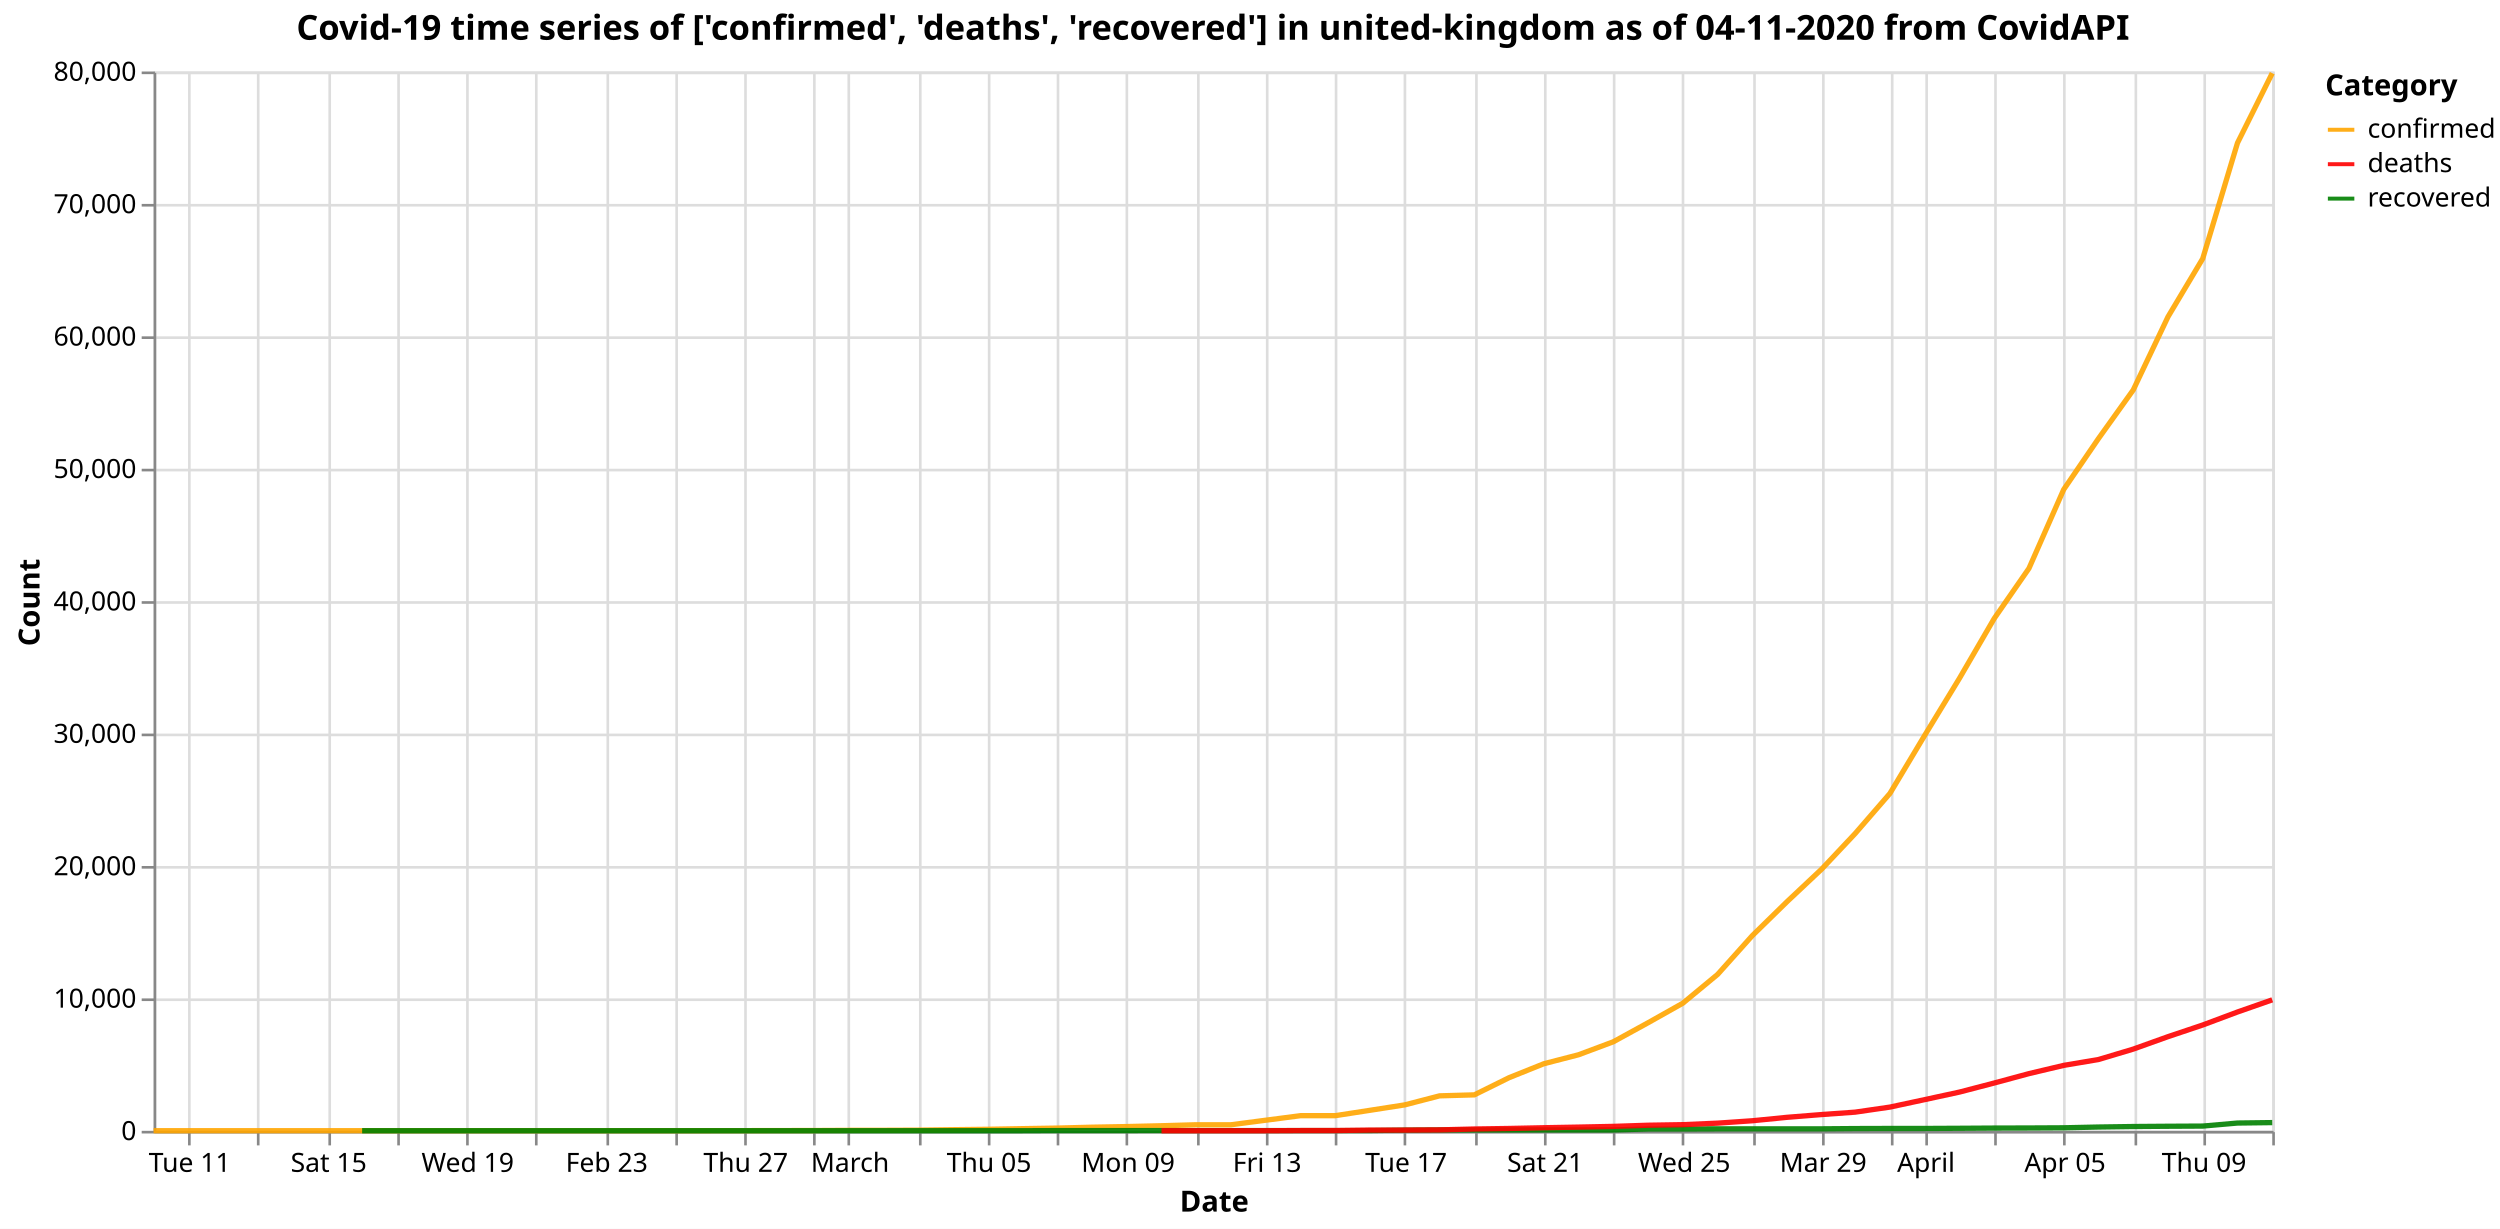
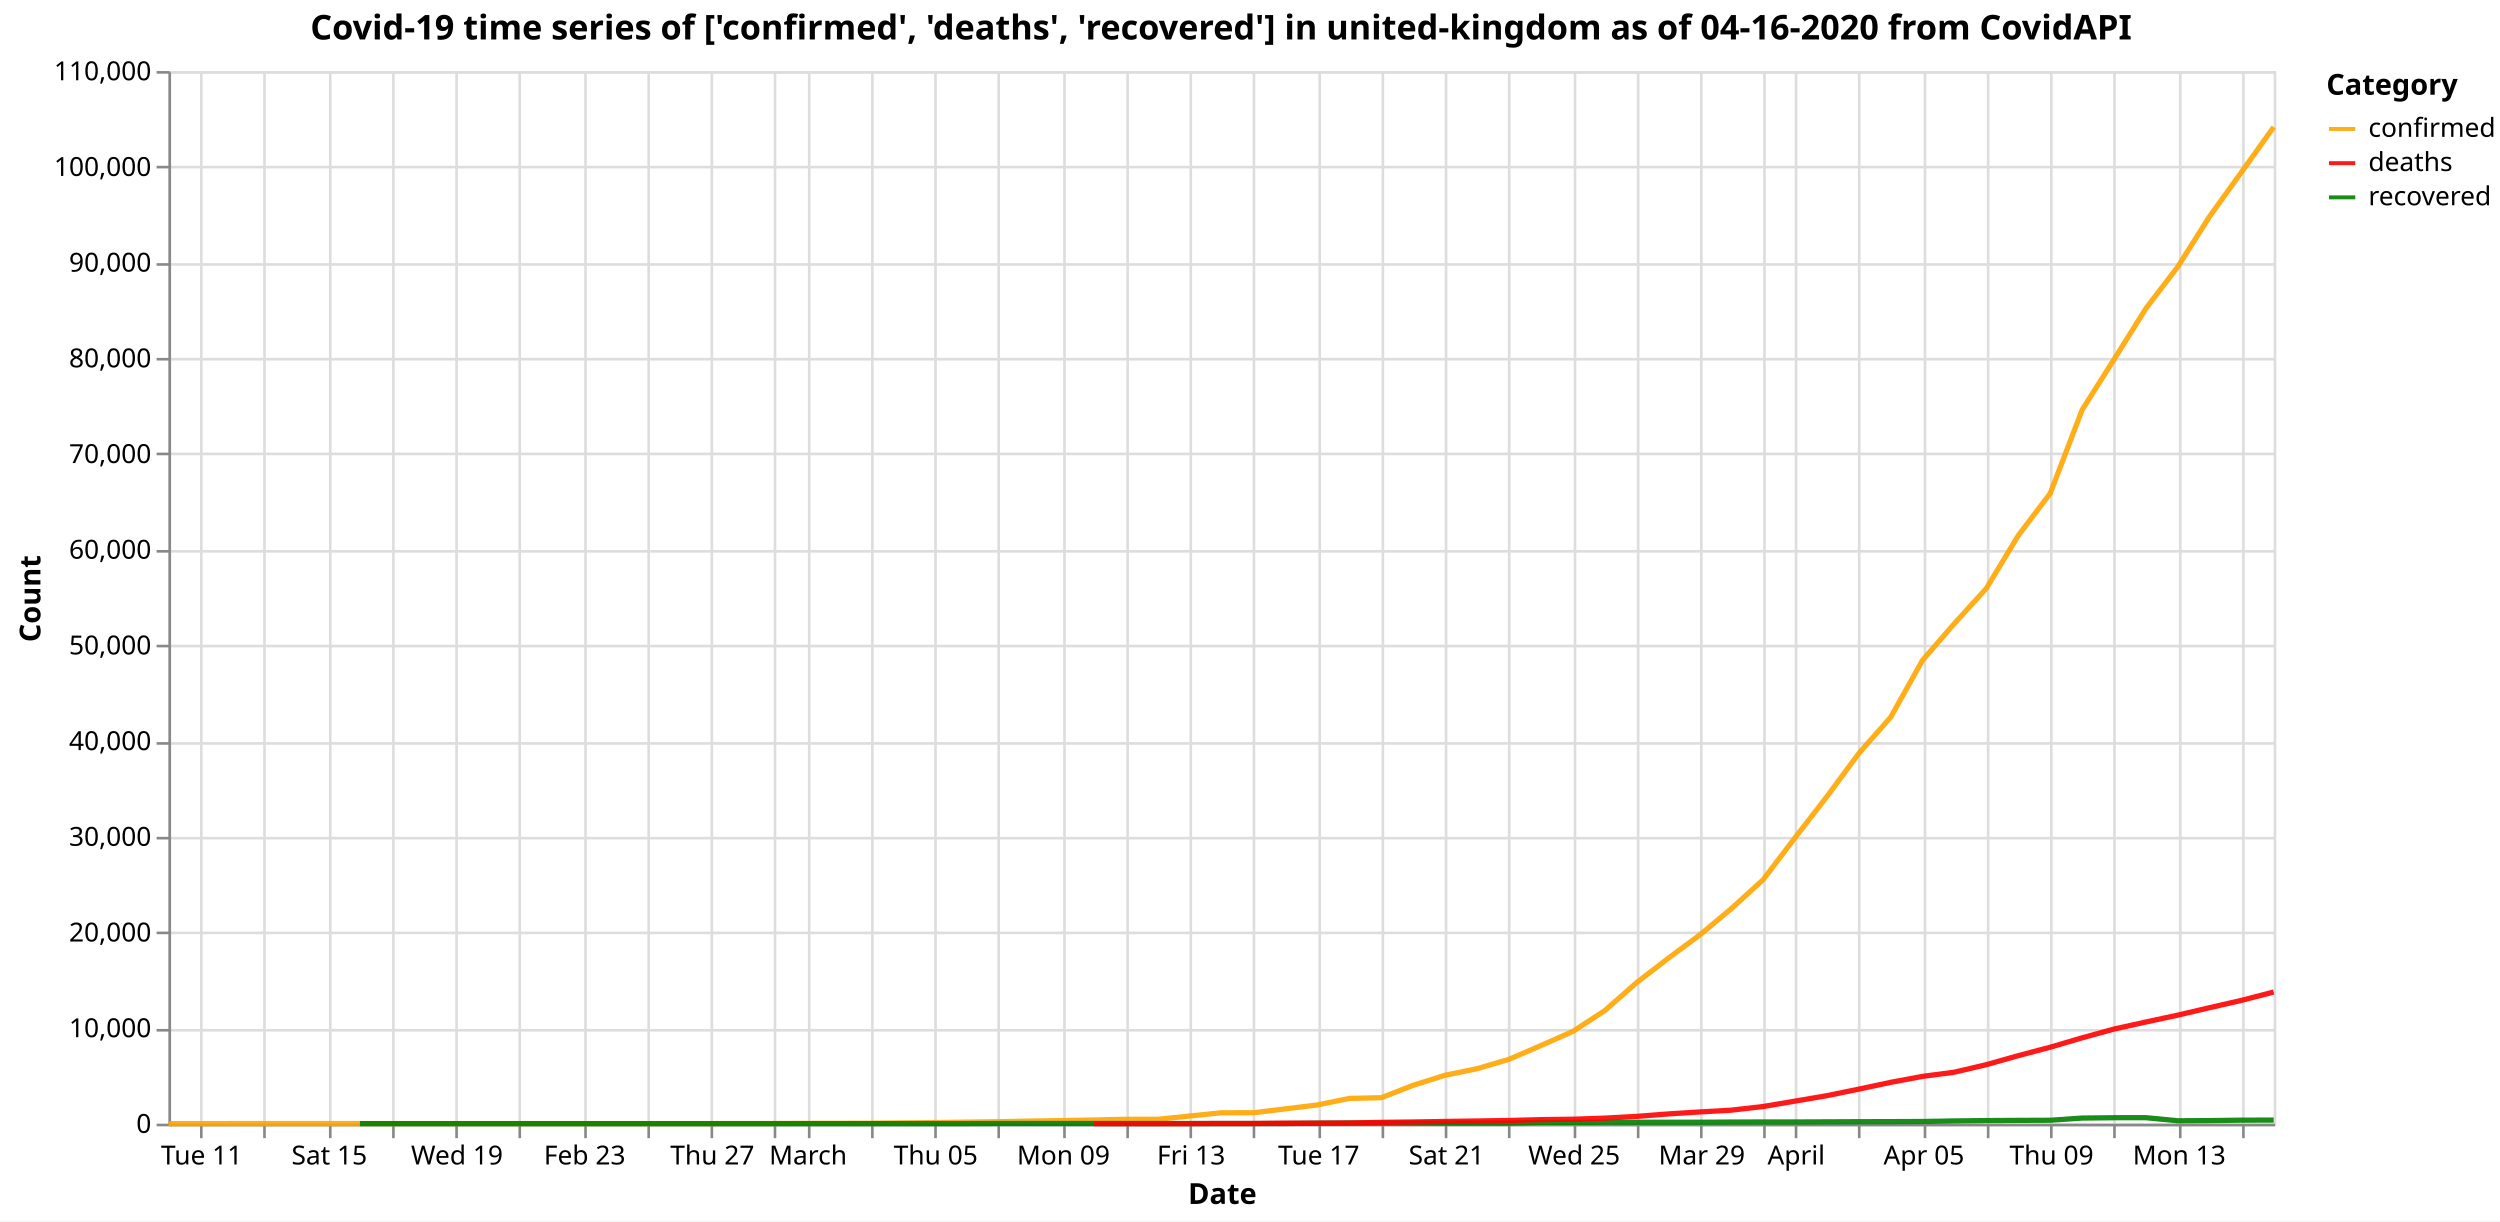
- <svg xmlns="http://www.w3.org/2000/svg" class="marks" width="944" height="464" viewBox="0 0 944 464" version="1.1">
-   <rect width="944" height="464" style="fill: white;" />
-   <g transform="translate(58,27)">
+ <svg xmlns="http://www.w3.org/2000/svg" class="marks" width="950" height="464" viewBox="0 0 950 464" version="1.1">
+   <rect width="950" height="464" style="fill: white;" />
+   <g transform="translate(64,27)">
    <g class="mark-group role-frame root">
      <g transform="translate(0,0)">
        <path class="background" d="M0.5,0.5h800v400h-800Z" style="fill: none; stroke: #ddd;" />
        <g>
          <g class="mark-group role-axis">
            <g transform="translate(0.5,400.5)">
              <path class="background" d="M0,0h0v0h0Z" style="pointer-events: none; fill: none;" />
              <g>
                <g class="mark-rule role-axis-grid" style="pointer-events: none;">
-                   <line transform="translate(13,-400)" x2="0" y2="400" style="fill: none; stroke: #ddd; stroke-width: 1; opacity: 1;" />
-                   <line transform="translate(39,-400)" x2="0" y2="400" style="fill: none; stroke: #ddd; stroke-width: 1; opacity: 1;" />
-                   <line transform="translate(66,-400)" x2="0" y2="400" style="fill: none; stroke: #ddd; stroke-width: 1; opacity: 1;" />
-                   <line transform="translate(92,-400)" x2="0" y2="400" style="fill: none; stroke: #ddd; stroke-width: 1; opacity: 1;" />
-                   <line transform="translate(118,-400)" x2="0" y2="400" style="fill: none; stroke: #ddd; stroke-width: 1; opacity: 1;" />
-                   <line transform="translate(144,-400)" x2="0" y2="400" style="fill: none; stroke: #ddd; stroke-width: 1; opacity: 1;" />
-                   <line transform="translate(171,-400)" x2="0" y2="400" style="fill: none; stroke: #ddd; stroke-width: 1; opacity: 1;" />
-                   <line transform="translate(197,-400)" x2="0" y2="400" style="fill: none; stroke: #ddd; stroke-width: 1; opacity: 1;" />
-                   <line transform="translate(223,-400)" x2="0" y2="400" style="fill: none; stroke: #ddd; stroke-width: 1; opacity: 1;" />
-                   <line transform="translate(249,-400)" x2="0" y2="400" style="fill: none; stroke: #ddd; stroke-width: 1; opacity: 1;" />
-                   <line transform="translate(262,-400)" x2="0" y2="400" style="fill: none; stroke: #ddd; stroke-width: 1; opacity: 1;" />
-                   <line transform="translate(289,-400)" x2="0" y2="400" style="fill: none; stroke: #ddd; stroke-width: 1; opacity: 1;" />
+                   <line transform="translate(12,-400)" x2="0" y2="400" style="fill: none; stroke: #ddd; stroke-width: 1; opacity: 1;" />
+                   <line transform="translate(36,-400)" x2="0" y2="400" style="fill: none; stroke: #ddd; stroke-width: 1; opacity: 1;" />
+                   <line transform="translate(61,-400)" x2="0" y2="400" style="fill: none; stroke: #ddd; stroke-width: 1; opacity: 1;" />
+                   <line transform="translate(85,-400)" x2="0" y2="400" style="fill: none; stroke: #ddd; stroke-width: 1; opacity: 1;" />
+                   <line transform="translate(109,-400)" x2="0" y2="400" style="fill: none; stroke: #ddd; stroke-width: 1; opacity: 1;" />
+                   <line transform="translate(133,-400)" x2="0" y2="400" style="fill: none; stroke: #ddd; stroke-width: 1; opacity: 1;" />
+                   <line transform="translate(158,-400)" x2="0" y2="400" style="fill: none; stroke: #ddd; stroke-width: 1; opacity: 1;" />
+                   <line transform="translate(182,-400)" x2="0" y2="400" style="fill: none; stroke: #ddd; stroke-width: 1; opacity: 1;" />
+                   <line transform="translate(206,-400)" x2="0" y2="400" style="fill: none; stroke: #ddd; stroke-width: 1; opacity: 1;" />
+                   <line transform="translate(230,-400)" x2="0" y2="400" style="fill: none; stroke: #ddd; stroke-width: 1; opacity: 1;" />
+                   <line transform="translate(243,-400)" x2="0" y2="400" style="fill: none; stroke: #ddd; stroke-width: 1; opacity: 1;" />
+                   <line transform="translate(267,-400)" x2="0" y2="400" style="fill: none; stroke: #ddd; stroke-width: 1; opacity: 1;" />
+                   <line transform="translate(291,-400)" x2="0" y2="400" style="fill: none; stroke: #ddd; stroke-width: 1; opacity: 1;" />
                  <line transform="translate(315,-400)" x2="0" y2="400" style="fill: none; stroke: #ddd; stroke-width: 1; opacity: 1;" />
-                   <line transform="translate(341,-400)" x2="0" y2="400" style="fill: none; stroke: #ddd; stroke-width: 1; opacity: 1;" />
-                   <line transform="translate(367,-400)" x2="0" y2="400" style="fill: none; stroke: #ddd; stroke-width: 1; opacity: 1;" />
-                   <line transform="translate(394,-400)" x2="0" y2="400" style="fill: none; stroke: #ddd; stroke-width: 1; opacity: 1;" />
-                   <line transform="translate(420,-400)" x2="0" y2="400" style="fill: none; stroke: #ddd; stroke-width: 1; opacity: 1;" />
-                   <line transform="translate(446,-400)" x2="0" y2="400" style="fill: none; stroke: #ddd; stroke-width: 1; opacity: 1;" />
-                   <line transform="translate(472,-400)" x2="0" y2="400" style="fill: none; stroke: #ddd; stroke-width: 1; opacity: 1;" />
-                   <line transform="translate(499,-400)" x2="0" y2="400" style="fill: none; stroke: #ddd; stroke-width: 1; opacity: 1;" />
-                   <line transform="translate(525,-400)" x2="0" y2="400" style="fill: none; stroke: #ddd; stroke-width: 1; opacity: 1;" />
-                   <line transform="translate(551,-400)" x2="0" y2="400" style="fill: none; stroke: #ddd; stroke-width: 1; opacity: 1;" />
-                   <line transform="translate(577,-400)" x2="0" y2="400" style="fill: none; stroke: #ddd; stroke-width: 1; opacity: 1;" />
-                   <line transform="translate(604,-400)" x2="0" y2="400" style="fill: none; stroke: #ddd; stroke-width: 1; opacity: 1;" />
-                   <line transform="translate(630,-400)" x2="0" y2="400" style="fill: none; stroke: #ddd; stroke-width: 1; opacity: 1;" />
-                   <line transform="translate(656,-400)" x2="0" y2="400" style="fill: none; stroke: #ddd; stroke-width: 1; opacity: 1;" />
-                   <line transform="translate(669,-400)" x2="0" y2="400" style="fill: none; stroke: #ddd; stroke-width: 1; opacity: 1;" />
-                   <line transform="translate(695,-400)" x2="0" y2="400" style="fill: none; stroke: #ddd; stroke-width: 1; opacity: 1;" />
-                   <line transform="translate(721,-400)" x2="0" y2="400" style="fill: none; stroke: #ddd; stroke-width: 1; opacity: 1;" />
-                   <line transform="translate(748,-400)" x2="0" y2="400" style="fill: none; stroke: #ddd; stroke-width: 1; opacity: 1;" />
-                   <line transform="translate(774,-400)" x2="0" y2="400" style="fill: none; stroke: #ddd; stroke-width: 1; opacity: 1;" />
-                   <line transform="translate(800,-400)" x2="0" y2="400" style="fill: none; stroke: #ddd; stroke-width: 1; opacity: 1;" />
+                   <line transform="translate(340,-400)" x2="0" y2="400" style="fill: none; stroke: #ddd; stroke-width: 1; opacity: 1;" />
+                   <line transform="translate(364,-400)" x2="0" y2="400" style="fill: none; stroke: #ddd; stroke-width: 1; opacity: 1;" />
+                   <line transform="translate(388,-400)" x2="0" y2="400" style="fill: none; stroke: #ddd; stroke-width: 1; opacity: 1;" />
+                   <line transform="translate(412,-400)" x2="0" y2="400" style="fill: none; stroke: #ddd; stroke-width: 1; opacity: 1;" />
+                   <line transform="translate(437,-400)" x2="0" y2="400" style="fill: none; stroke: #ddd; stroke-width: 1; opacity: 1;" />
+                   <line transform="translate(461,-400)" x2="0" y2="400" style="fill: none; stroke: #ddd; stroke-width: 1; opacity: 1;" />
+                   <line transform="translate(485,-400)" x2="0" y2="400" style="fill: none; stroke: #ddd; stroke-width: 1; opacity: 1;" />
+                   <line transform="translate(509,-400)" x2="0" y2="400" style="fill: none; stroke: #ddd; stroke-width: 1; opacity: 1;" />
+                   <line transform="translate(534,-400)" x2="0" y2="400" style="fill: none; stroke: #ddd; stroke-width: 1; opacity: 1;" />
+                   <line transform="translate(558,-400)" x2="0" y2="400" style="fill: none; stroke: #ddd; stroke-width: 1; opacity: 1;" />
+                   <line transform="translate(582,-400)" x2="0" y2="400" style="fill: none; stroke: #ddd; stroke-width: 1; opacity: 1;" />
+                   <line transform="translate(606,-400)" x2="0" y2="400" style="fill: none; stroke: #ddd; stroke-width: 1; opacity: 1;" />
+                   <line transform="translate(618,-400)" x2="0" y2="400" style="fill: none; stroke: #ddd; stroke-width: 1; opacity: 1;" />
+                   <line transform="translate(642,-400)" x2="0" y2="400" style="fill: none; stroke: #ddd; stroke-width: 1; opacity: 1;" />
+                   <line transform="translate(667,-400)" x2="0" y2="400" style="fill: none; stroke: #ddd; stroke-width: 1; opacity: 1;" />
+                   <line transform="translate(691,-400)" x2="0" y2="400" style="fill: none; stroke: #ddd; stroke-width: 1; opacity: 1;" />
+                   <line transform="translate(715,-400)" x2="0" y2="400" style="fill: none; stroke: #ddd; stroke-width: 1; opacity: 1;" />
+                   <line transform="translate(739,-400)" x2="0" y2="400" style="fill: none; stroke: #ddd; stroke-width: 1; opacity: 1;" />
+                   <line transform="translate(764,-400)" x2="0" y2="400" style="fill: none; stroke: #ddd; stroke-width: 1; opacity: 1;" />
+                   <line transform="translate(788,-400)" x2="0" y2="400" style="fill: none; stroke: #ddd; stroke-width: 1; opacity: 1;" />
                </g>
              </g>
              <path class="foreground" d="" style="pointer-events: none; display: none; fill: none;" />
            </g>
          </g>
          <g class="mark-group role-axis">
            <g transform="translate(0.5,0.5)">
              <path class="background" d="M0,0h0v0h0Z" style="pointer-events: none; fill: none;" />
              <g>
                <g class="mark-rule role-axis-grid" style="pointer-events: none;">
                  <line transform="translate(0,400)" x2="800" y2="0" style="fill: none; stroke: #ddd; stroke-width: 1; opacity: 1;" />
-                   <line transform="translate(0,350)" x2="800" y2="0" style="fill: none; stroke: #ddd; stroke-width: 1; opacity: 1;" />
-                   <line transform="translate(0,300)" x2="800" y2="0" style="fill: none; stroke: #ddd; stroke-width: 1; opacity: 1;" />
-                   <line transform="translate(0,250)" x2="800" y2="0" style="fill: none; stroke: #ddd; stroke-width: 1; opacity: 1;" />
-                   <line transform="translate(0,200)" x2="800" y2="0" style="fill: none; stroke: #ddd; stroke-width: 1; opacity: 1;" />
-                   <line transform="translate(0,150)" x2="800" y2="0" style="fill: none; stroke: #ddd; stroke-width: 1; opacity: 1;" />
-                   <line transform="translate(0,100)" x2="800" y2="0" style="fill: none; stroke: #ddd; stroke-width: 1; opacity: 1;" />
-                   <line transform="translate(0,50)" x2="800" y2="0" style="fill: none; stroke: #ddd; stroke-width: 1; opacity: 1;" />
+                   <line transform="translate(0,364)" x2="800" y2="0" style="fill: none; stroke: #ddd; stroke-width: 1; opacity: 1;" />
+                   <line transform="translate(0,327)" x2="800" y2="0" style="fill: none; stroke: #ddd; stroke-width: 1; opacity: 1;" />
+                   <line transform="translate(0,291)" x2="800" y2="0" style="fill: none; stroke: #ddd; stroke-width: 1; opacity: 1;" />
+                   <line transform="translate(0,255)" x2="800" y2="0" style="fill: none; stroke: #ddd; stroke-width: 1; opacity: 1;" />
+                   <line transform="translate(0,218)" x2="800" y2="0" style="fill: none; stroke: #ddd; stroke-width: 1; opacity: 1;" />
+                   <line transform="translate(0,182)" x2="800" y2="0" style="fill: none; stroke: #ddd; stroke-width: 1; opacity: 1;" />
+                   <line transform="translate(0,145)" x2="800" y2="0" style="fill: none; stroke: #ddd; stroke-width: 1; opacity: 1;" />
+                   <line transform="translate(0,109)" x2="800" y2="0" style="fill: none; stroke: #ddd; stroke-width: 1; opacity: 1;" />
+                   <line transform="translate(0,73)" x2="800" y2="0" style="fill: none; stroke: #ddd; stroke-width: 1; opacity: 1;" />
+                   <line transform="translate(0,36)" x2="800" y2="0" style="fill: none; stroke: #ddd; stroke-width: 1; opacity: 1;" />
                  <line transform="translate(0,0)" x2="800" y2="0" style="fill: none; stroke: #ddd; stroke-width: 1; opacity: 1;" />
                </g>
              </g>
              <path class="foreground" d="" style="pointer-events: none; display: none; fill: none;" />
            </g>
          </g>
          <g class="mark-group role-axis">
            <g transform="translate(0.5,400.5)">
              <path class="background" d="M0,0h0v0h0Z" style="pointer-events: none; fill: none;" />
              <g>
                <g class="mark-rule role-axis-tick" style="pointer-events: none;">
-                   <line transform="translate(13,0)" x2="0" y2="5" style="fill: none; stroke: #888; stroke-width: 1; opacity: 1;" />
-                   <line transform="translate(39,0)" x2="0" y2="5" style="fill: none; stroke: #888; stroke-width: 1; opacity: 1;" />
-                   <line transform="translate(66,0)" x2="0" y2="5" style="fill: none; stroke: #888; stroke-width: 1; opacity: 1;" />
-                   <line transform="translate(92,0)" x2="0" y2="5" style="fill: none; stroke: #888; stroke-width: 1; opacity: 1;" />
-                   <line transform="translate(118,0)" x2="0" y2="5" style="fill: none; stroke: #888; stroke-width: 1; opacity: 1;" />
-                   <line transform="translate(144,0)" x2="0" y2="5" style="fill: none; stroke: #888; stroke-width: 1; opacity: 1;" />
-                   <line transform="translate(171,0)" x2="0" y2="5" style="fill: none; stroke: #888; stroke-width: 1; opacity: 1;" />
-                   <line transform="translate(197,0)" x2="0" y2="5" style="fill: none; stroke: #888; stroke-width: 1; opacity: 1;" />
-                   <line transform="translate(223,0)" x2="0" y2="5" style="fill: none; stroke: #888; stroke-width: 1; opacity: 1;" />
-                   <line transform="translate(249,0)" x2="0" y2="5" style="fill: none; stroke: #888; stroke-width: 1; opacity: 1;" />
-                   <line transform="translate(262,0)" x2="0" y2="5" style="fill: none; stroke: #888; stroke-width: 1; opacity: 1;" />
-                   <line transform="translate(289,0)" x2="0" y2="5" style="fill: none; stroke: #888; stroke-width: 1; opacity: 1;" />
+                   <line transform="translate(12,0)" x2="0" y2="5" style="fill: none; stroke: #888; stroke-width: 1; opacity: 1;" />
+                   <line transform="translate(36,0)" x2="0" y2="5" style="fill: none; stroke: #888; stroke-width: 1; opacity: 1;" />
+                   <line transform="translate(61,0)" x2="0" y2="5" style="fill: none; stroke: #888; stroke-width: 1; opacity: 1;" />
+                   <line transform="translate(85,0)" x2="0" y2="5" style="fill: none; stroke: #888; stroke-width: 1; opacity: 1;" />
+                   <line transform="translate(109,0)" x2="0" y2="5" style="fill: none; stroke: #888; stroke-width: 1; opacity: 1;" />
+                   <line transform="translate(133,0)" x2="0" y2="5" style="fill: none; stroke: #888; stroke-width: 1; opacity: 1;" />
+                   <line transform="translate(158,0)" x2="0" y2="5" style="fill: none; stroke: #888; stroke-width: 1; opacity: 1;" />
+                   <line transform="translate(182,0)" x2="0" y2="5" style="fill: none; stroke: #888; stroke-width: 1; opacity: 1;" />
+                   <line transform="translate(206,0)" x2="0" y2="5" style="fill: none; stroke: #888; stroke-width: 1; opacity: 1;" />
+                   <line transform="translate(230,0)" x2="0" y2="5" style="fill: none; stroke: #888; stroke-width: 1; opacity: 1;" />
+                   <line transform="translate(243,0)" x2="0" y2="5" style="fill: none; stroke: #888; stroke-width: 1; opacity: 1;" />
+                   <line transform="translate(267,0)" x2="0" y2="5" style="fill: none; stroke: #888; stroke-width: 1; opacity: 1;" />
+                   <line transform="translate(291,0)" x2="0" y2="5" style="fill: none; stroke: #888; stroke-width: 1; opacity: 1;" />
                  <line transform="translate(315,0)" x2="0" y2="5" style="fill: none; stroke: #888; stroke-width: 1; opacity: 1;" />
-                   <line transform="translate(341,0)" x2="0" y2="5" style="fill: none; stroke: #888; stroke-width: 1; opacity: 1;" />
-                   <line transform="translate(367,0)" x2="0" y2="5" style="fill: none; stroke: #888; stroke-width: 1; opacity: 1;" />
-                   <line transform="translate(394,0)" x2="0" y2="5" style="fill: none; stroke: #888; stroke-width: 1; opacity: 1;" />
-                   <line transform="translate(420,0)" x2="0" y2="5" style="fill: none; stroke: #888; stroke-width: 1; opacity: 1;" />
-                   <line transform="translate(446,0)" x2="0" y2="5" style="fill: none; stroke: #888; stroke-width: 1; opacity: 1;" />
-                   <line transform="translate(472,0)" x2="0" y2="5" style="fill: none; stroke: #888; stroke-width: 1; opacity: 1;" />
-                   <line transform="translate(499,0)" x2="0" y2="5" style="fill: none; stroke: #888; stroke-width: 1; opacity: 1;" />
-                   <line transform="translate(525,0)" x2="0" y2="5" style="fill: none; stroke: #888; stroke-width: 1; opacity: 1;" />
-                   <line transform="translate(551,0)" x2="0" y2="5" style="fill: none; stroke: #888; stroke-width: 1; opacity: 1;" />
-                   <line transform="translate(577,0)" x2="0" y2="5" style="fill: none; stroke: #888; stroke-width: 1; opacity: 1;" />
-                   <line transform="translate(604,0)" x2="0" y2="5" style="fill: none; stroke: #888; stroke-width: 1; opacity: 1;" />
-                   <line transform="translate(630,0)" x2="0" y2="5" style="fill: none; stroke: #888; stroke-width: 1; opacity: 1;" />
-                   <line transform="translate(656,0)" x2="0" y2="5" style="fill: none; stroke: #888; stroke-width: 1; opacity: 1;" />
-                   <line transform="translate(669,0)" x2="0" y2="5" style="fill: none; stroke: #888; stroke-width: 1; opacity: 1;" />
-                   <line transform="translate(695,0)" x2="0" y2="5" style="fill: none; stroke: #888; stroke-width: 1; opacity: 1;" />
-                   <line transform="translate(721,0)" x2="0" y2="5" style="fill: none; stroke: #888; stroke-width: 1; opacity: 1;" />
-                   <line transform="translate(748,0)" x2="0" y2="5" style="fill: none; stroke: #888; stroke-width: 1; opacity: 1;" />
-                   <line transform="translate(774,0)" x2="0" y2="5" style="fill: none; stroke: #888; stroke-width: 1; opacity: 1;" />
-                   <line transform="translate(800,0)" x2="0" y2="5" style="fill: none; stroke: #888; stroke-width: 1; opacity: 1;" />
+                   <line transform="translate(340,0)" x2="0" y2="5" style="fill: none; stroke: #888; stroke-width: 1; opacity: 1;" />
+                   <line transform="translate(364,0)" x2="0" y2="5" style="fill: none; stroke: #888; stroke-width: 1; opacity: 1;" />
+                   <line transform="translate(388,0)" x2="0" y2="5" style="fill: none; stroke: #888; stroke-width: 1; opacity: 1;" />
+                   <line transform="translate(412,0)" x2="0" y2="5" style="fill: none; stroke: #888; stroke-width: 1; opacity: 1;" />
+                   <line transform="translate(437,0)" x2="0" y2="5" style="fill: none; stroke: #888; stroke-width: 1; opacity: 1;" />
+                   <line transform="translate(461,0)" x2="0" y2="5" style="fill: none; stroke: #888; stroke-width: 1; opacity: 1;" />
+                   <line transform="translate(485,0)" x2="0" y2="5" style="fill: none; stroke: #888; stroke-width: 1; opacity: 1;" />
+                   <line transform="translate(509,0)" x2="0" y2="5" style="fill: none; stroke: #888; stroke-width: 1; opacity: 1;" />
+                   <line transform="translate(534,0)" x2="0" y2="5" style="fill: none; stroke: #888; stroke-width: 1; opacity: 1;" />
+                   <line transform="translate(558,0)" x2="0" y2="5" style="fill: none; stroke: #888; stroke-width: 1; opacity: 1;" />
+                   <line transform="translate(582,0)" x2="0" y2="5" style="fill: none; stroke: #888; stroke-width: 1; opacity: 1;" />
+                   <line transform="translate(606,0)" x2="0" y2="5" style="fill: none; stroke: #888; stroke-width: 1; opacity: 1;" />
+                   <line transform="translate(618,0)" x2="0" y2="5" style="fill: none; stroke: #888; stroke-width: 1; opacity: 1;" />
+                   <line transform="translate(642,0)" x2="0" y2="5" style="fill: none; stroke: #888; stroke-width: 1; opacity: 1;" />
+                   <line transform="translate(667,0)" x2="0" y2="5" style="fill: none; stroke: #888; stroke-width: 1; opacity: 1;" />
+                   <line transform="translate(691,0)" x2="0" y2="5" style="fill: none; stroke: #888; stroke-width: 1; opacity: 1;" />
+                   <line transform="translate(715,0)" x2="0" y2="5" style="fill: none; stroke: #888; stroke-width: 1; opacity: 1;" />
+                   <line transform="translate(739,0)" x2="0" y2="5" style="fill: none; stroke: #888; stroke-width: 1; opacity: 1;" />
+                   <line transform="translate(764,0)" x2="0" y2="5" style="fill: none; stroke: #888; stroke-width: 1; opacity: 1;" />
+                   <line transform="translate(788,0)" x2="0" y2="5" style="fill: none; stroke: #888; stroke-width: 1; opacity: 1;" />
                </g>
                <g class="mark-text role-axis-label" style="pointer-events: none;">
-                   <text text-anchor="middle" transform="translate(13.12372,15)" style="font-family: sans-serif; font-size: 10px; fill: #000; opacity: 1;">Tue 11</text>
-                   <text text-anchor="middle" transform="translate(39.37116,15)" style="font-family: sans-serif; font-size: 10px; fill: #000; opacity: 0;">Thu 13</text>
-                   <text text-anchor="middle" transform="translate(65.61859,15)" style="font-family: sans-serif; font-size: 10px; fill: #000; opacity: 1;">Sat 15</text>
-                   <text text-anchor="middle" transform="translate(91.86603,15)" style="font-family: sans-serif; font-size: 10px; fill: #000; opacity: 0;">Mon 17</text>
-                   <text text-anchor="middle" transform="translate(118.1135,15)" style="font-family: sans-serif; font-size: 10px; fill: #000; opacity: 1;">Wed 19</text>
-                   <text text-anchor="middle" transform="translate(144.3609,15)" style="font-family: sans-serif; font-size: 10px; fill: #000; opacity: 0;">Fri 21</text>
-                   <text text-anchor="middle" transform="translate(170.6083,15)" style="font-family: sans-serif; font-size: 10px; fill: #000; opacity: 1;">Feb 23</text>
-                   <text text-anchor="middle" transform="translate(196.8558,15)" style="font-family: sans-serif; font-size: 10px; fill: #000; opacity: 0;">Tue 25</text>
-                   <text text-anchor="middle" transform="translate(223.1032,15)" style="font-family: sans-serif; font-size: 10px; fill: #000; opacity: 1;">Thu 27</text>
-                   <text text-anchor="middle" transform="translate(249.3506,15)" style="font-family: sans-serif; font-size: 10px; fill: #000; opacity: 0;">Sat 29</text>
-                   <text text-anchor="middle" transform="translate(262.4744,15)" style="font-family: sans-serif; font-size: 10px; fill: #000; opacity: 1;">March</text>
-                   <text text-anchor="middle" transform="translate(288.7218,15)" style="font-family: sans-serif; font-size: 10px; fill: #000; opacity: 0;">Tue 03</text>
-                   <text text-anchor="middle" transform="translate(314.9692,15)" style="font-family: sans-serif; font-size: 10px; fill: #000; opacity: 1;">Thu 05</text>
-                   <text text-anchor="middle" transform="translate(341.2167,15)" style="font-family: sans-serif; font-size: 10px; fill: #000; opacity: 0;">Sat 07</text>
-                   <text text-anchor="middle" transform="translate(367.4641,15)" style="font-family: sans-serif; font-size: 10px; fill: #000; opacity: 1;">Mon 09</text>
-                   <text text-anchor="middle" transform="translate(393.7116,15)" style="font-family: sans-serif; font-size: 10px; fill: #000; opacity: 0;">Wed 11</text>
-                   <text text-anchor="middle" transform="translate(419.959,15)" style="font-family: sans-serif; font-size: 10px; fill: #000; opacity: 1;">Fri 13</text>
-                   <text text-anchor="middle" transform="translate(446.2064,15)" style="font-family: sans-serif; font-size: 10px; fill: #000; opacity: 0;">Mar 15</text>
-                   <text text-anchor="middle" transform="translate(472.4539,15)" style="font-family: sans-serif; font-size: 10px; fill: #000; opacity: 1;">Tue 17</text>
-                   <text text-anchor="middle" transform="translate(498.7013,15)" style="font-family: sans-serif; font-size: 10px; fill: #000; opacity: 0;">Thu 19</text>
-                   <text text-anchor="middle" transform="translate(524.9487,15)" style="font-family: sans-serif; font-size: 10px; fill: #000; opacity: 1;">Sat 21</text>
-                   <text text-anchor="middle" transform="translate(551.1962,15)" style="font-family: sans-serif; font-size: 10px; fill: #000; opacity: 0;">Mon 23</text>
-                   <text text-anchor="middle" transform="translate(577.4436,15)" style="font-family: sans-serif; font-size: 10px; fill: #000; opacity: 1;">Wed 25</text>
-                   <text text-anchor="middle" transform="translate(603.691,15)" style="font-family: sans-serif; font-size: 10px; fill: #000; opacity: 0;">Fri 27</text>
-                   <text text-anchor="middle" transform="translate(629.9385,15)" style="font-family: sans-serif; font-size: 10px; fill: #000; opacity: 1;">Mar 29</text>
-                   <text text-anchor="middle" transform="translate(655.6391,15)" style="font-family: sans-serif; font-size: 10px; fill: #000; opacity: 0;">Tue 31</text>
-                   <text text-anchor="middle" transform="translate(668.7628,15)" style="font-family: sans-serif; font-size: 10px; fill: #000; opacity: 1;">April</text>
-                   <text text-anchor="middle" transform="translate(695.0103,15)" style="font-family: sans-serif; font-size: 10px; fill: #000; opacity: 0;">Fri 03</text>
-                   <text text-anchor="middle" transform="translate(721.2577,15)" style="font-family: sans-serif; font-size: 10px; fill: #000; opacity: 1;">Apr 05</text>
-                   <text text-anchor="middle" transform="translate(747.5051,15)" style="font-family: sans-serif; font-size: 10px; fill: #000; opacity: 0;">Tue 07</text>
-                   <text text-anchor="middle" transform="translate(773.7526,15)" style="font-family: sans-serif; font-size: 10px; fill: #000; opacity: 1;">Thu 09</text>
-                   <text text-anchor="end" transform="translate(800,15)" style="font-family: sans-serif; font-size: 10px; fill: #000; opacity: 0;">Sat 11</text>
+                   <text text-anchor="middle" transform="translate(12.12887,15)" style="font-family: sans-serif; font-size: 10px; fill: #000; opacity: 1;">Tue 11</text>
+                   <text text-anchor="middle" transform="translate(36.38661,15)" style="font-family: sans-serif; font-size: 10px; fill: #000; opacity: 0;">Thu 13</text>
+                   <text text-anchor="middle" transform="translate(60.64435,15)" style="font-family: sans-serif; font-size: 10px; fill: #000; opacity: 1;">Sat 15</text>
+                   <text text-anchor="middle" transform="translate(84.90208,15)" style="font-family: sans-serif; font-size: 10px; fill: #000; opacity: 0;">Mon 17</text>
+                   <text text-anchor="middle" transform="translate(109.1598,15)" style="font-family: sans-serif; font-size: 10px; fill: #000; opacity: 1;">Wed 19</text>
+                   <text text-anchor="middle" transform="translate(133.4176,15)" style="font-family: sans-serif; font-size: 10px; fill: #000; opacity: 0;">Fri 21</text>
+                   <text text-anchor="middle" transform="translate(157.6753,15)" style="font-family: sans-serif; font-size: 10px; fill: #000; opacity: 1;">Feb 23</text>
+                   <text text-anchor="middle" transform="translate(181.933,15)" style="font-family: sans-serif; font-size: 10px; fill: #000; opacity: 0;">Tue 25</text>
+                   <text text-anchor="middle" transform="translate(206.1908,15)" style="font-family: sans-serif; font-size: 10px; fill: #000; opacity: 1;">Thu 27</text>
+                   <text text-anchor="middle" transform="translate(230.4485,15)" style="font-family: sans-serif; font-size: 10px; fill: #000; opacity: 0;">Sat 29</text>
+                   <text text-anchor="middle" transform="translate(242.5774,15)" style="font-family: sans-serif; font-size: 10px; fill: #000; opacity: 1;">March</text>
+                   <text text-anchor="middle" transform="translate(266.8351,15)" style="font-family: sans-serif; font-size: 10px; fill: #000; opacity: 0;">Tue 03</text>
+                   <text text-anchor="middle" transform="translate(291.0929,15)" style="font-family: sans-serif; font-size: 10px; fill: #000; opacity: 1;">Thu 05</text>
+                   <text text-anchor="middle" transform="translate(315.3506,15)" style="font-family: sans-serif; font-size: 10px; fill: #000; opacity: 0;">Sat 07</text>
+                   <text text-anchor="middle" transform="translate(339.6083,15)" style="font-family: sans-serif; font-size: 10px; fill: #000; opacity: 1;">Mon 09</text>
+                   <text text-anchor="middle" transform="translate(363.8661,15)" style="font-family: sans-serif; font-size: 10px; fill: #000; opacity: 0;">Wed 11</text>
+                   <text text-anchor="middle" transform="translate(388.1238,15)" style="font-family: sans-serif; font-size: 10px; fill: #000; opacity: 1;">Fri 13</text>
+                   <text text-anchor="middle" transform="translate(412.3816,15)" style="font-family: sans-serif; font-size: 10px; fill: #000; opacity: 0;">Mar 15</text>
+                   <text text-anchor="middle" transform="translate(436.6393,15)" style="font-family: sans-serif; font-size: 10px; fill: #000; opacity: 1;">Tue 17</text>
+                   <text text-anchor="middle" transform="translate(460.897,15)" style="font-family: sans-serif; font-size: 10px; fill: #000; opacity: 0;">Thu 19</text>
+                   <text text-anchor="middle" transform="translate(485.1548,15)" style="font-family: sans-serif; font-size: 10px; fill: #000; opacity: 1;">Sat 21</text>
+                   <text text-anchor="middle" transform="translate(509.4125,15)" style="font-family: sans-serif; font-size: 10px; fill: #000; opacity: 0;">Mon 23</text>
+                   <text text-anchor="middle" transform="translate(533.6702,15)" style="font-family: sans-serif; font-size: 10px; fill: #000; opacity: 1;">Wed 25</text>
+                   <text text-anchor="middle" transform="translate(557.928,15)" style="font-family: sans-serif; font-size: 10px; fill: #000; opacity: 0;">Fri 27</text>
+                   <text text-anchor="middle" transform="translate(582.1857,15)" style="font-family: sans-serif; font-size: 10px; fill: #000; opacity: 1;">Mar 29</text>
+                   <text text-anchor="middle" transform="translate(605.9381,15)" style="font-family: sans-serif; font-size: 10px; fill: #000; opacity: 0;">Tue 31</text>
+                   <text text-anchor="middle" transform="translate(618.067,15)" style="font-family: sans-serif; font-size: 10px; fill: #000; opacity: 1;">April</text>
+                   <text text-anchor="middle" transform="translate(642.3247,15)" style="font-family: sans-serif; font-size: 10px; fill: #000; opacity: 0;">Fri 03</text>
+                   <text text-anchor="middle" transform="translate(666.5824,15)" style="font-family: sans-serif; font-size: 10px; fill: #000; opacity: 1;">Apr 05</text>
+                   <text text-anchor="middle" transform="translate(690.8402,15)" style="font-family: sans-serif; font-size: 10px; fill: #000; opacity: 0;">Tue 07</text>
+                   <text text-anchor="middle" transform="translate(715.0979,15)" style="font-family: sans-serif; font-size: 10px; fill: #000; opacity: 1;">Thu 09</text>
+                   <text text-anchor="middle" transform="translate(739.3557,15)" style="font-family: sans-serif; font-size: 10px; fill: #000; opacity: 0;">Sat 11</text>
+                   <text text-anchor="middle" transform="translate(763.6134,15)" style="font-family: sans-serif; font-size: 10px; fill: #000; opacity: 1;">Mon 13</text>
+                   <text text-anchor="middle" transform="translate(787.8711,15)" style="font-family: sans-serif; font-size: 10px; fill: #000; opacity: 0;">Wed 15</text>
                </g>
                <g class="mark-rule role-axis-domain" style="pointer-events: none;">
                  <line transform="translate(0,0)" x2="800" y2="0" style="fill: none; stroke: #888; stroke-width: 1; opacity: 1;" />
                </g>
                <g class="mark-text role-axis-title" style="pointer-events: none;">
                  <text text-anchor="middle" transform="translate(400,30)" style="font-family: sans-serif; font-size: 11px; font-weight: bold; fill: #000; opacity: 1;">Date</text>
                </g>
              </g>
              <path class="foreground" d="" style="pointer-events: none; display: none; fill: none;" />
            </g>
          </g>
          <g class="mark-group role-axis">
            <g transform="translate(0.5,0.5)">
              <path class="background" d="M0,0h0v0h0Z" style="pointer-events: none; fill: none;" />
              <g>
                <g class="mark-rule role-axis-tick" style="pointer-events: none;">
                  <line transform="translate(0,400)" x2="-5" y2="0" style="fill: none; stroke: #888; stroke-width: 1; opacity: 1;" />
-                   <line transform="translate(0,350)" x2="-5" y2="0" style="fill: none; stroke: #888; stroke-width: 1; opacity: 1;" />
-                   <line transform="translate(0,300)" x2="-5" y2="0" style="fill: none; stroke: #888; stroke-width: 1; opacity: 1;" />
-                   <line transform="translate(0,250)" x2="-5" y2="0" style="fill: none; stroke: #888; stroke-width: 1; opacity: 1;" />
-                   <line transform="translate(0,200)" x2="-5" y2="0" style="fill: none; stroke: #888; stroke-width: 1; opacity: 1;" />
-                   <line transform="translate(0,150)" x2="-5" y2="0" style="fill: none; stroke: #888; stroke-width: 1; opacity: 1;" />
-                   <line transform="translate(0,100)" x2="-5" y2="0" style="fill: none; stroke: #888; stroke-width: 1; opacity: 1;" />
-                   <line transform="translate(0,50)" x2="-5" y2="0" style="fill: none; stroke: #888; stroke-width: 1; opacity: 1;" />
+                   <line transform="translate(0,364)" x2="-5" y2="0" style="fill: none; stroke: #888; stroke-width: 1; opacity: 1;" />
+                   <line transform="translate(0,327)" x2="-5" y2="0" style="fill: none; stroke: #888; stroke-width: 1; opacity: 1;" />
+                   <line transform="translate(0,291)" x2="-5" y2="0" style="fill: none; stroke: #888; stroke-width: 1; opacity: 1;" />
+                   <line transform="translate(0,255)" x2="-5" y2="0" style="fill: none; stroke: #888; stroke-width: 1; opacity: 1;" />
+                   <line transform="translate(0,218)" x2="-5" y2="0" style="fill: none; stroke: #888; stroke-width: 1; opacity: 1;" />
+                   <line transform="translate(0,182)" x2="-5" y2="0" style="fill: none; stroke: #888; stroke-width: 1; opacity: 1;" />
+                   <line transform="translate(0,145)" x2="-5" y2="0" style="fill: none; stroke: #888; stroke-width: 1; opacity: 1;" />
+                   <line transform="translate(0,109)" x2="-5" y2="0" style="fill: none; stroke: #888; stroke-width: 1; opacity: 1;" />
+                   <line transform="translate(0,73)" x2="-5" y2="0" style="fill: none; stroke: #888; stroke-width: 1; opacity: 1;" />
+                   <line transform="translate(0,36)" x2="-5" y2="0" style="fill: none; stroke: #888; stroke-width: 1; opacity: 1;" />
                  <line transform="translate(0,0)" x2="-5" y2="0" style="fill: none; stroke: #888; stroke-width: 1; opacity: 1;" />
                </g>
                <g class="mark-text role-axis-label" style="pointer-events: none;">
                  <text text-anchor="end" transform="translate(-7,403)" style="font-family: sans-serif; font-size: 10px; fill: #000; opacity: 1;">0</text>
-                   <text text-anchor="end" transform="translate(-7,353)" style="font-family: sans-serif; font-size: 10px; fill: #000; opacity: 1;">10,000</text>
-                   <text text-anchor="end" transform="translate(-7,303)" style="font-family: sans-serif; font-size: 10px; fill: #000; opacity: 1;">20,000</text>
-                   <text text-anchor="end" transform="translate(-7,253)" style="font-family: sans-serif; font-size: 10px; fill: #000; opacity: 1;">30,000</text>
-                   <text text-anchor="end" transform="translate(-7,203)" style="font-family: sans-serif; font-size: 10px; fill: #000; opacity: 1;">40,000</text>
-                   <text text-anchor="end" transform="translate(-7,153)" style="font-family: sans-serif; font-size: 10px; fill: #000; opacity: 1;">50,000</text>
-                   <text text-anchor="end" transform="translate(-7,103)" style="font-family: sans-serif; font-size: 10px; fill: #000; opacity: 1;">60,000</text>
-                   <text text-anchor="end" transform="translate(-7,53)" style="font-family: sans-serif; font-size: 10px; fill: #000; opacity: 1;">70,000</text>
-                   <text text-anchor="end" transform="translate(-7,3)" style="font-family: sans-serif; font-size: 10px; fill: #000; opacity: 1;">80,000</text>
+                   <text text-anchor="end" transform="translate(-7,366.6364)" style="font-family: sans-serif; font-size: 10px; fill: #000; opacity: 1;">10,000</text>
+                   <text text-anchor="end" transform="translate(-7,330.2727)" style="font-family: sans-serif; font-size: 10px; fill: #000; opacity: 1;">20,000</text>
+                   <text text-anchor="end" transform="translate(-7,293.9091)" style="font-family: sans-serif; font-size: 10px; fill: #000; opacity: 1;">30,000</text>
+                   <text text-anchor="end" transform="translate(-7,257.5455)" style="font-family: sans-serif; font-size: 10px; fill: #000; opacity: 1;">40,000</text>
+                   <text text-anchor="end" transform="translate(-7,221.1818)" style="font-family: sans-serif; font-size: 10px; fill: #000; opacity: 1;">50,000</text>
+                   <text text-anchor="end" transform="translate(-7,184.8182)" style="font-family: sans-serif; font-size: 10px; fill: #000; opacity: 1;">60,000</text>
+                   <text text-anchor="end" transform="translate(-7,148.4545)" style="font-family: sans-serif; font-size: 10px; fill: #000; opacity: 1;">70,000</text>
+                   <text text-anchor="end" transform="translate(-7,112.0909)" style="font-family: sans-serif; font-size: 10px; fill: #000; opacity: 1;">80,000</text>
+                   <text text-anchor="end" transform="translate(-7,75.72727)" style="font-family: sans-serif; font-size: 10px; fill: #000; opacity: 1;">90,000</text>
+                   <text text-anchor="end" transform="translate(-7,39.36364)" style="font-family: sans-serif; font-size: 10px; fill: #000; opacity: 1;">100,000</text>
+                   <text text-anchor="end" transform="translate(-7,3)" style="font-family: sans-serif; font-size: 10px; fill: #000; opacity: 1;">110,000</text>
                </g>
                <g class="mark-rule role-axis-domain" style="pointer-events: none;">
                  <line transform="translate(0,400)" x2="0" y2="-400" style="fill: none; stroke: #888; stroke-width: 1; opacity: 1;" />
                </g>
                <g class="mark-text role-axis-title" style="pointer-events: none;">
-                   <text text-anchor="middle" transform="translate(-41.58594,200) rotate(-90) translate(0,-2)" style="font-family: sans-serif; font-size: 11px; font-weight: bold; fill: #000; opacity: 1;">Count</text>
+                   <text text-anchor="middle" transform="translate(-47.14746,200) rotate(-90) translate(0,-2)" style="font-family: sans-serif; font-size: 11px; font-weight: bold; fill: #000; opacity: 1;">Count</text>
                </g>
              </g>
              <path class="foreground" d="" style="pointer-events: none; display: none; fill: none;" />
            </g>
          </g>
          <g class="mark-group role-scope pathgroup">
            <g transform="translate(0,0)">
              <path class="background" d="M0,0h800v400h-800Z" style="fill: none;" />
              <g>
                <g class="mark-line role-mark marks">
-                   <path d="M0,399.96L13.124,399.96L26.247,399.955L39.371,399.955L52.495,399.955L65.619,399.955L78.742,399.955L91.866,399.955L104.99,399.955L118.113,399.955L131.237,399.955L144.361,399.955L157.485,399.955L170.608,399.955L183.732,399.935L196.856,399.935L209.979,399.935L223.103,399.925L236.227,399.9L249.351,399.885L262.474,399.82L275.598,399.8L288.722,399.745L301.846,399.57L314.969,399.42L328.093,399.18L341.217,398.965L354.34,398.63L367.464,398.39L380.588,398.08L393.712,397.705L406.835,397.705L419.959,395.99L433.083,394.28L446.206,394.275L459.33,392.245L472.454,390.2L485.578,386.79L498.701,386.42L511.825,379.93L524.949,374.665L538.072,371.275L551.196,366.37L564.32,359.18L577.444,351.8L590.567,340.94L603.691,326.275L616.815,313.44L629.938,301.1L642.515,287.735L655.639,272.595L668.763,250.675L681.887,229.135L695.01,206.555L708.134,187.615L721.258,157.82L734.381,138.605L747.505,120.255L760.629,92.63L773.753,70.64L786.876,26.975L800,0.63" style="fill: none; stroke: orange; stroke-width: 2; opacity: 0.9;" />
+                   <path d="M0,399.971L12.129,399.971L24.258,399.967L36.387,399.967L48.515,399.967L60.644,399.967L72.773,399.967L84.902,399.967L97.031,399.967L109.16,399.967L121.289,399.967L133.418,399.967L145.546,399.967L157.675,399.967L169.804,399.953L181.933,399.953L194.062,399.953L206.191,399.945L218.32,399.927L230.449,399.916L242.577,399.869L254.706,399.855L266.835,399.815L278.964,399.687L291.093,399.578L303.222,399.404L315.351,399.247L327.479,399.004L339.608,398.829L351.737,398.604L363.866,398.331L375.995,398.331L388.124,397.084L400.253,395.84L412.382,395.836L424.51,394.36L436.639,392.873L448.768,390.393L460.897,390.124L473.026,385.404L485.155,381.575L497.284,379.109L509.413,375.542L521.541,370.313L533.67,364.945L545.799,357.047L557.928,346.382L570.057,337.047L582.186,328.073L593.809,318.353L605.938,307.342L618.067,291.4L630.196,275.735L642.325,259.313L654.454,245.538L666.582,223.869L678.711,209.895L690.84,196.549L702.969,176.458L715.098,160.465L727.227,128.709L739.356,109.549L751.485,90.16L763.613,74.291L775.742,55.109L787.871,38.244L800,21.291" style="fill: none; stroke: orange; stroke-width: 2; opacity: 0.9;" />
                </g>
              </g>
              <path class="foreground" d="" style="display: none; fill: none;" />
            </g>
            <g transform="translate(0,0)">
              <path class="background" d="M0,0h800v400h-800Z" style="fill: none;" />
              <g>
                <g class="mark-line role-mark marks">
-                   <path d="M78.742,399.96L91.866,399.96L104.99,399.96L118.113,399.96L131.237,399.96L144.361,399.96L157.485,399.96L170.608,399.96L183.732,399.96L196.856,399.96L209.979,399.96L223.103,399.96L236.227,399.96L249.351,399.96L262.474,399.96L275.598,399.96L288.722,399.96L301.846,399.96L314.969,399.96L328.093,399.96L341.217,399.91L354.34,399.91L367.464,399.91L380.588,399.905L393.712,399.905L406.835,399.905L419.959,399.905L433.083,399.905L446.206,399.905L459.33,399.895L472.454,399.735L485.578,399.665L498.701,399.665L511.825,399.665L524.949,399.665L538.072,399.665L551.196,399.665L564.32,399.3L577.444,399.3L590.567,399.25L603.691,399.245L616.815,399.245L629.938,399.245L642.515,399.145L655.639,399.105L668.763,399.105L681.887,399.04L695.01,398.96L708.134,398.925L721.258,398.855L734.381,398.565L747.505,398.375L760.629,398.275L773.753,398.205L786.876,397.06L800,396.89" style="fill: none; stroke: green; stroke-width: 2; opacity: 0.9;" />
+                   <path d="M72.773,399.971L84.902,399.971L97.031,399.971L109.16,399.971L121.289,399.971L133.418,399.971L145.546,399.971L157.675,399.971L169.804,399.971L181.933,399.971L194.062,399.971L206.191,399.971L218.32,399.971L230.449,399.971L242.577,399.971L254.706,399.971L266.835,399.971L278.964,399.971L291.093,399.971L303.222,399.971L315.351,399.935L327.479,399.935L339.608,399.935L351.737,399.931L363.866,399.931L375.995,399.931L388.124,399.931L400.253,399.931L412.382,399.931L424.51,399.924L436.639,399.807L448.768,399.756L460.897,399.756L473.026,399.756L485.155,399.756L497.284,399.756L509.413,399.756L521.541,399.491L533.67,399.491L545.799,399.455L557.928,399.451L570.057,399.451L582.186,399.451L593.809,399.378L605.938,399.349L618.067,399.349L630.196,399.302L642.325,399.244L654.454,399.218L666.582,399.167L678.711,398.956L690.84,398.818L702.969,398.745L715.098,398.695L727.227,397.862L739.356,397.738L751.485,397.724L763.613,398.895L775.742,398.825L787.871,398.662L800,398.636" style="fill: none; stroke: green; stroke-width: 2; opacity: 0.9;" />
                </g>
              </g>
              <path class="foreground" d="" style="display: none; fill: none;" />
            </g>
            <g transform="translate(0,0)">
              <path class="background" d="M0,0h800v400h-800Z" style="fill: none;" />
              <g>
                <g class="mark-line role-mark marks">
-                   <path d="M380.588,399.97L393.712,399.96L406.835,399.96L419.959,399.96L433.083,399.895L446.206,399.895L459.33,399.72L472.454,399.72L485.578,399.64L498.701,399.31L511.825,399.11L524.949,398.83L538.072,398.59L551.196,398.32L564.32,397.885L577.444,397.67L590.567,397.1L603.691,396.195L616.815,394.895L629.938,393.845L642.515,392.945L655.639,391.035L668.763,388.215L681.887,385.37L695.01,381.945L708.134,378.4L721.258,375.285L734.381,373.075L747.505,369.145L760.629,364.445L773.753,360.035L786.876,355.13L800,350.54" style="fill: none; stroke: red; stroke-width: 2; opacity: 0.9;" />
+                   <path d="M351.737,399.978L363.866,399.971L375.995,399.971L388.124,399.971L400.253,399.924L412.382,399.924L424.51,399.796L436.639,399.796L448.768,399.738L460.897,399.498L473.026,399.353L485.155,399.149L497.284,398.975L509.413,398.778L521.541,398.462L533.67,398.305L545.799,397.891L557.928,397.233L570.057,396.287L582.186,395.524L593.809,394.869L605.938,393.48L618.067,391.429L630.196,389.36L642.325,386.869L654.454,384.291L666.582,382.025L678.711,380.418L690.84,377.56L702.969,374.142L715.098,370.935L727.227,367.367L739.356,364.029L751.485,361.349L763.613,358.738L775.742,355.895L787.871,353.113L800,349.967" style="fill: none; stroke: red; stroke-width: 2; opacity: 0.9;" />
                </g>
              </g>
              <path class="foreground" d="" style="display: none; fill: none;" />
            </g>
          </g>
          <g class="mark-group role-legend">
            <g transform="translate(820,0)">
              <path class="background" d="M0,0h61v53h-61Z" style="pointer-events: none; fill: none;" />
              <g>
                <g class="mark-group role-legend-entry">
                  <g transform="translate(0,16)">
                    <path class="background" d="M0,0h0v0h0Z" style="pointer-events: none; fill: none;" />
                    <g>
                      <g class="mark-group role-scope">
                        <g transform="translate(0,0)">
                          <path class="background" d="M0,0h60.468v11h-60.468Z" style="pointer-events: none; fill: none; opacity: 1;" />
                          <g>
                            <g class="mark-symbol role-legend-symbol" style="pointer-events: none;">
                              <path transform="translate(6,6)" d="M-5,0L5,0" style="fill: none; stroke: orange; stroke-width: 1.5; opacity: 0.9;" />
                            </g>
                            <g class="mark-text role-legend-label" style="pointer-events: none;">
                              <text text-anchor="start" transform="translate(16,9)" style="font-family: sans-serif; font-size: 10px; fill: #000; opacity: 1;">confirmed</text>
                            </g>
                          </g>
                          <path class="foreground" d="" style="pointer-events: none; display: none; fill: none;" />
                        </g>
                        <g transform="translate(0,13)">
                          <path class="background" d="M0,0h60.468v11h-60.468Z" style="pointer-events: none; fill: none; opacity: 1;" />
                          <g>
                            <g class="mark-symbol role-legend-symbol" style="pointer-events: none;">
                              <path transform="translate(6,6)" d="M-5,0L5,0" style="fill: none; stroke: red; stroke-width: 1.5; opacity: 0.9;" />
                            </g>
                            <g class="mark-text role-legend-label" style="pointer-events: none;">
                              <text text-anchor="start" transform="translate(16,9)" style="font-family: sans-serif; font-size: 10px; fill: #000; opacity: 1;">deaths</text>
                            </g>
                          </g>
                          <path class="foreground" d="" style="pointer-events: none; display: none; fill: none;" />
                        </g>
                        <g transform="translate(0,26)">
                          <path class="background" d="M0,0h60.468v11h-60.468Z" style="pointer-events: none; fill: none; opacity: 1;" />
                          <g>
                            <g class="mark-symbol role-legend-symbol" style="pointer-events: none;">
                              <path transform="translate(6,6)" d="M-5,0L5,0" style="fill: none; stroke: green; stroke-width: 1.5; opacity: 0.9;" />
                            </g>
                            <g class="mark-text role-legend-label" style="pointer-events: none;">
                              <text text-anchor="start" transform="translate(16,9)" style="font-family: sans-serif; font-size: 10px; fill: #000; opacity: 1;">recovered</text>
                            </g>
                          </g>
                          <path class="foreground" d="" style="pointer-events: none; display: none; fill: none;" />
                        </g>
                      </g>
                    </g>
                    <path class="foreground" d="" style="pointer-events: none; display: none; fill: none;" />
                  </g>
                </g>
                <g class="mark-text role-legend-title" style="pointer-events: none;">
                  <text text-anchor="start" transform="translate(0,9)" style="font-family: sans-serif; font-size: 11px; font-weight: bold; fill: #000; opacity: 1;">Category</text>
                </g>
              </g>
              <path class="foreground" d="" style="pointer-events: none; display: none; fill: none;" />
            </g>
          </g>
          <g class="mark-group role-title">
            <g transform="translate(400,-22)">
              <path class="background" d="M0,0h0v0h0Z" style="pointer-events: none; fill: none;" />
              <g>
                <g class="mark-text role-title-text" style="pointer-events: none;">
-                   <text text-anchor="middle" transform="translate(0,10)" style="font-family: sans-serif; font-size: 13px; font-weight: bold; fill: #000; opacity: 1;">Covid-19 time series of ['confirmed', 'deaths', 'recovered'] in united-kingdom as of 04-11-2020 from CovidAPI</text>
+                   <text text-anchor="middle" transform="translate(0,10)" style="font-family: sans-serif; font-size: 13px; font-weight: bold; fill: #000; opacity: 1;">Covid-19 time series of ['confirmed', 'deaths', 'recovered'] in united-kingdom as of 04-16-2020 from CovidAPI</text>
                </g>
              </g>
              <path class="foreground" d="" style="pointer-events: none; display: none; fill: none;" />
            </g>
          </g>
        </g>
        <path class="foreground" d="" style="display: none; fill: none;" />
      </g>
    </g>
  </g>
</svg>
